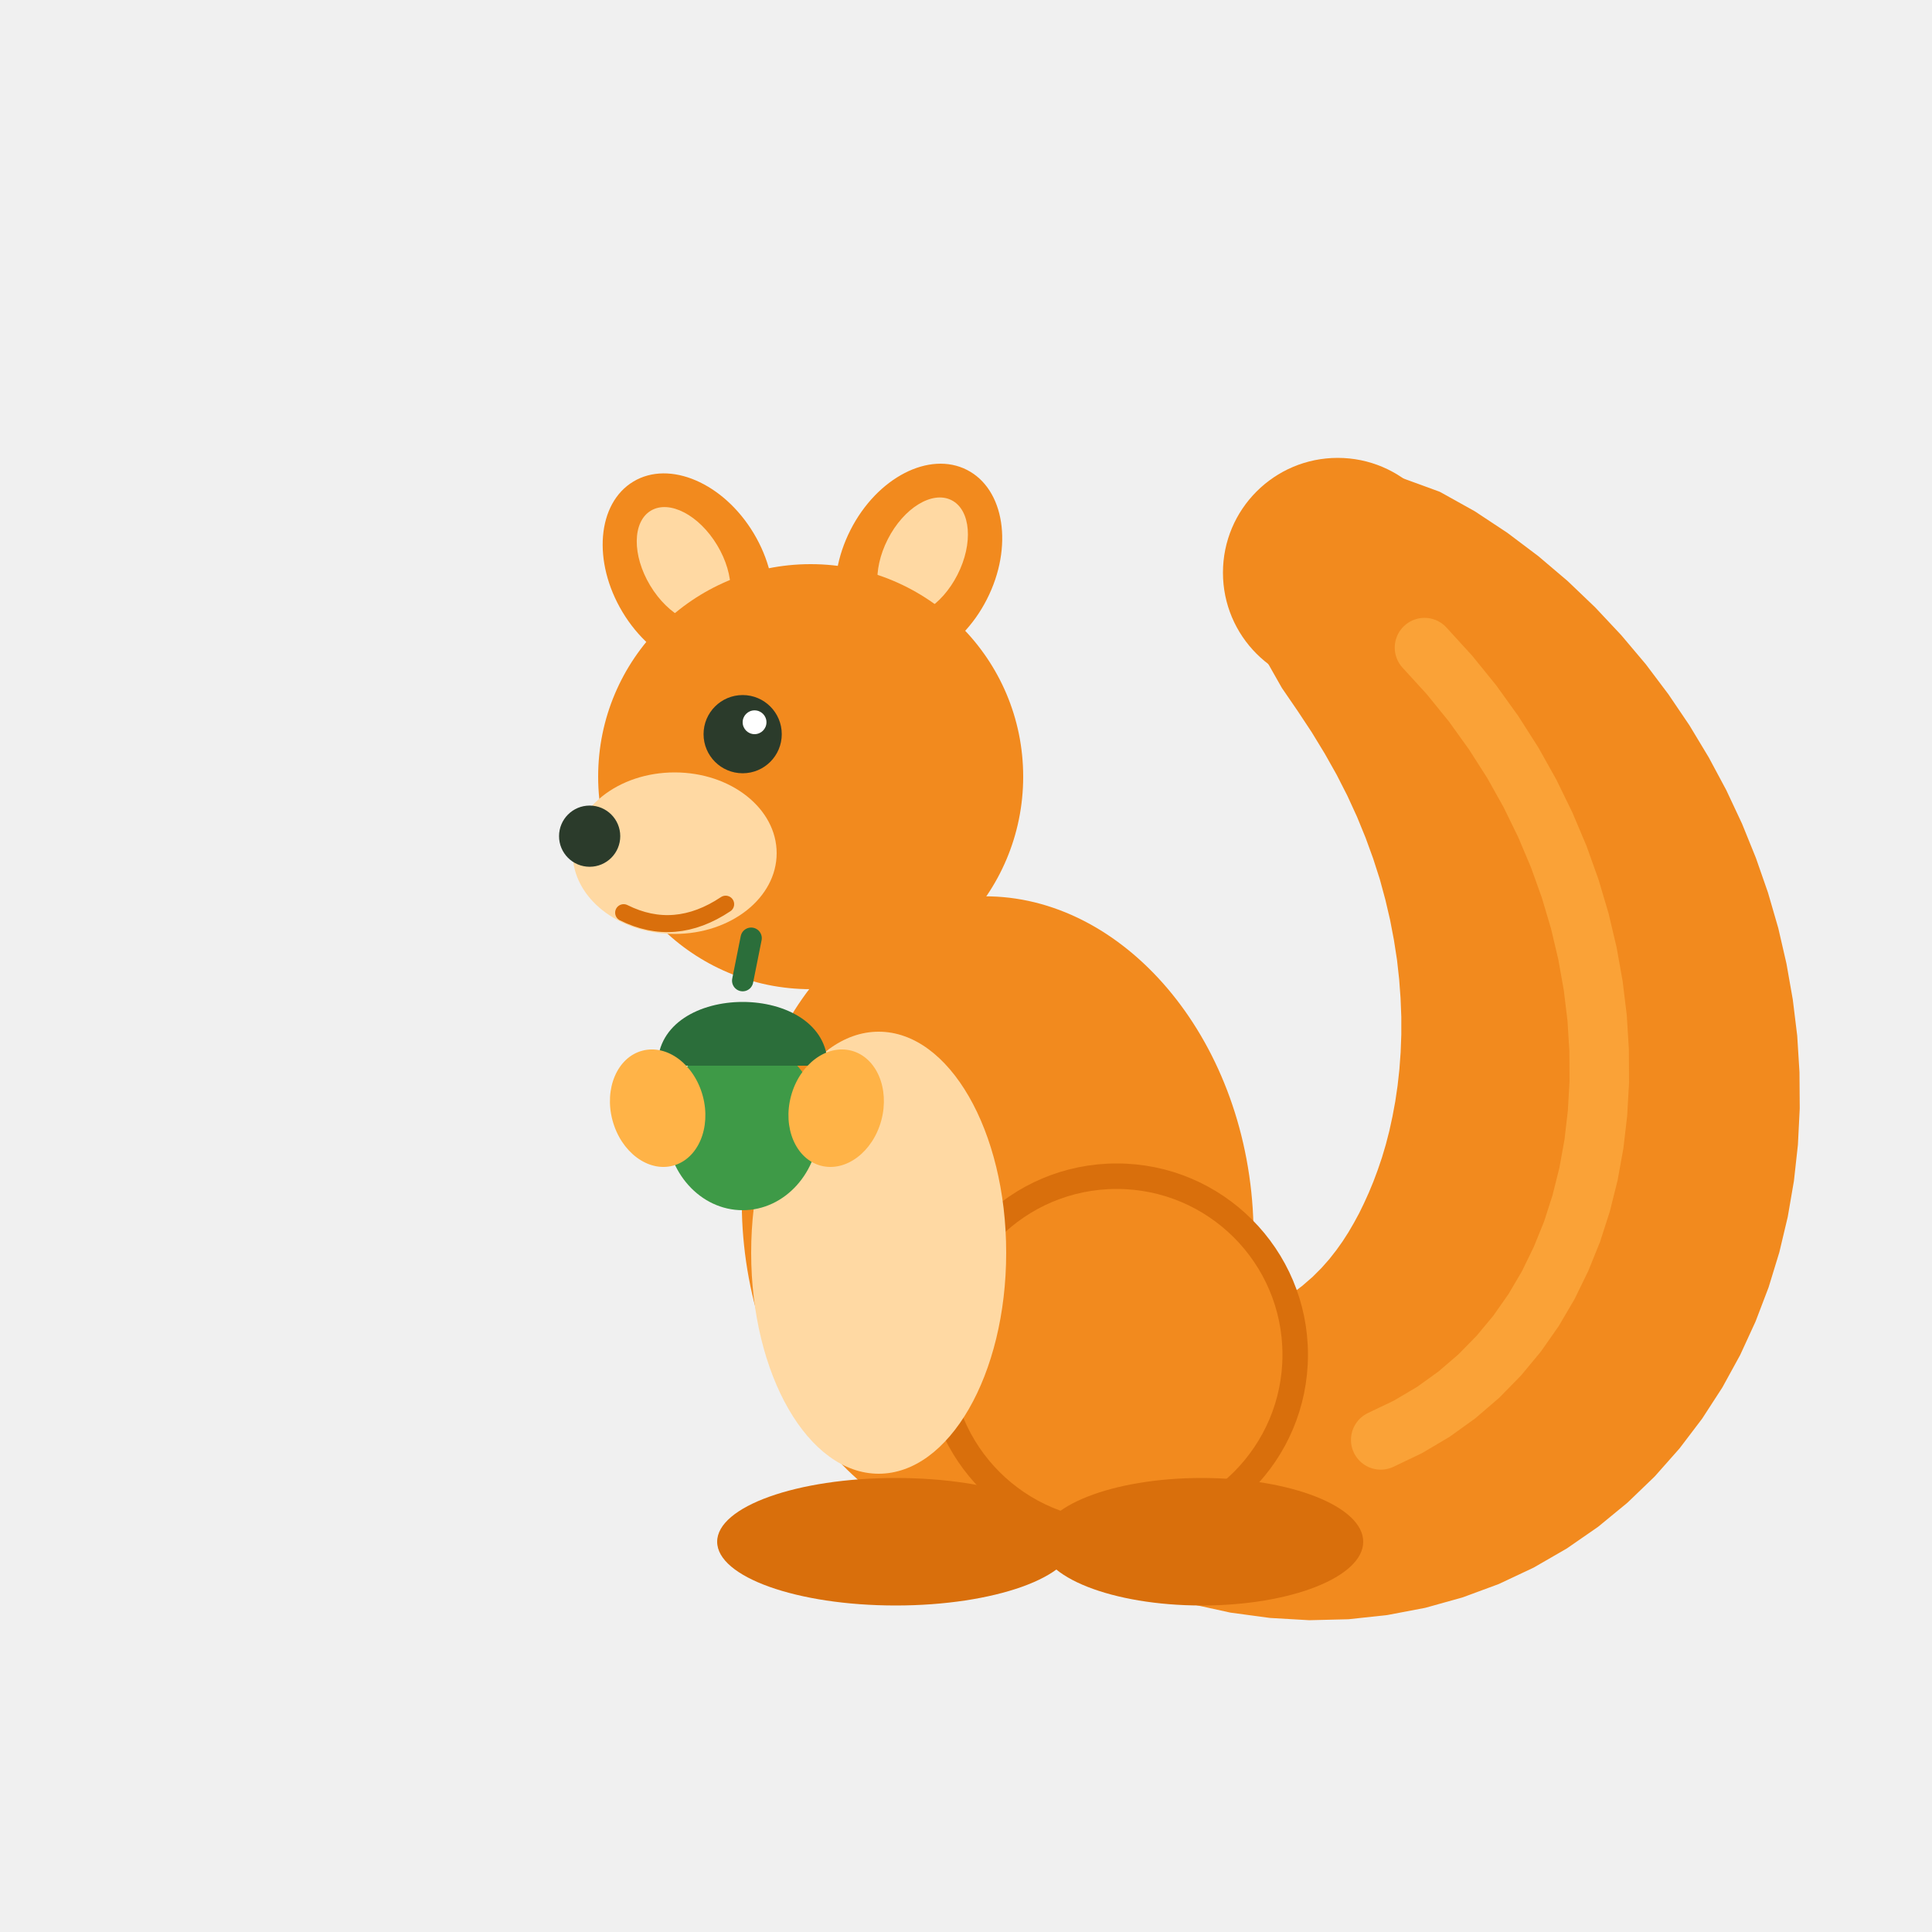
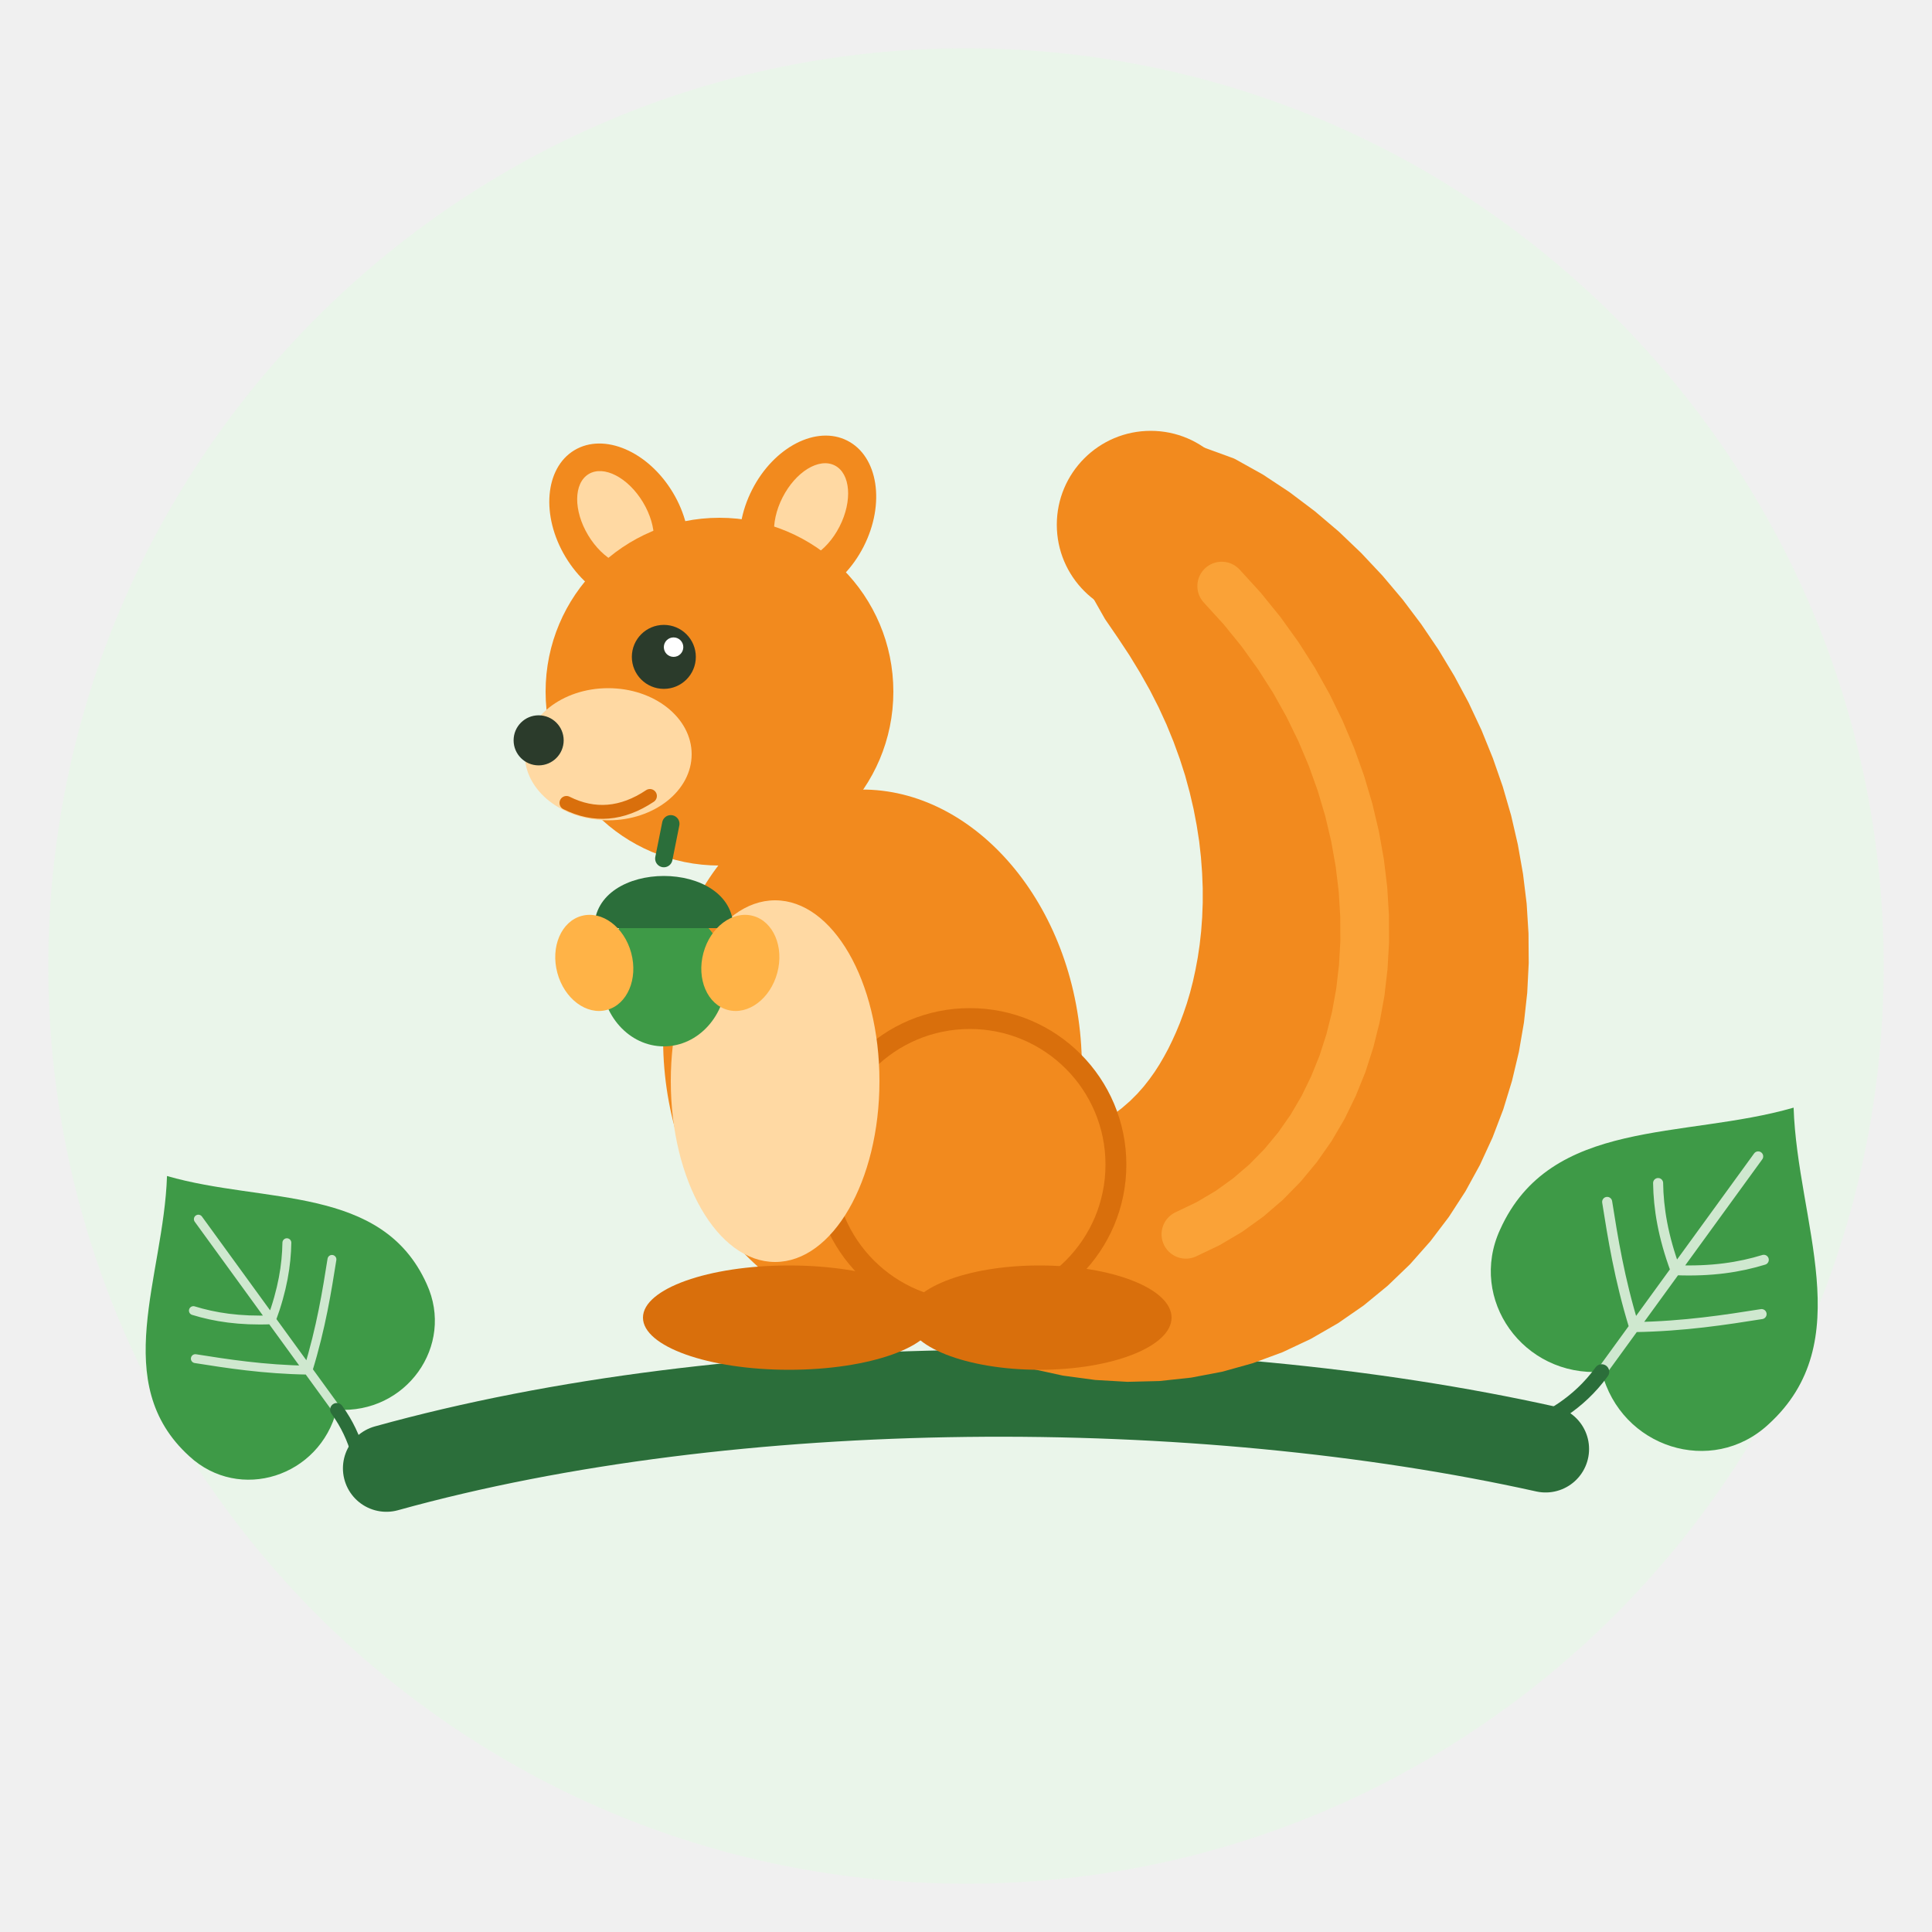
<svg xmlns="http://www.w3.org/2000/svg" viewBox="0 0 200 200">
-   <g transform="translate(10,10) scale(0.88)">
+   <circle cx="100" cy="100" r="95" fill="#EAF5EA" />
+   <path d="M40,152 C76,142 124,142 160,150" fill="none" stroke="#2B6E3A" stroke-width="9" stroke-linecap="round" />
+   <g transform="translate(160,150) rotate(36) scale(.26) translate(-100,-188)">
+     <path d="M100,20 C128,56 176,80 166,128 C160,158 124,170 100,150 C76,170 40,158 34,128 C24,80 72,56 100,20 Z" fill="#3E9A47" />
+     <path d="M100,150 L100,44 M100,128 C84,116 72,104 62,94 M100,128 C116,116 128,104 138,94 M100,100 C88,92 80,84 74,76 M100,100 C112,92 120,84 126,76" fill="none" stroke="#CFE8CF" stroke-width="4" stroke-linecap="round" />
+     <path d="M100,150 C100,166 94,178 88,188" fill="none" stroke="#2B6E3A" stroke-width="6" stroke-linecap="round" />
+   </g>
+   <g transform="translate(40,153) rotate(-36) scale(.23) translate(-100,-188)">
+     <path d="M100,20 C128,56 176,80 166,128 C160,158 124,170 100,150 C76,170 40,158 34,128 C24,80 72,56 100,20 Z" fill="#3E9A47" />
+     <path d="M100,150 L100,44 M100,128 C84,116 72,104 62,94 M100,128 C116,116 128,104 138,94 M100,100 C88,92 80,84 74,76 M100,100 C112,92 120,84 126,76" fill="none" stroke="#CFE8CF" stroke-width="4" stroke-linecap="round" />
+     <path d="M100,150 C100,166 94,178 88,188" fill="none" stroke="#2B6E3A" stroke-width="6" stroke-linecap="round" />
+   </g>
+   <g transform="translate(14,14) scale(0.72)">
    <path d="M115.92,169.78 L120.18,172.63 L124.63,174.48 L129.12,175.87 L133.64,176.86 L138.17,177.47 L142.68,177.73 L147.17,177.62 L151.61,177.14 L155.97,176.31 L160.23,175.12 L164.37,173.59 L168.34,171.72 L172.14,169.53 L175.72,167.05 L179.08,164.29 L182.2,161.29 L185.05,158.07 L187.64,154.66 L189.96,151.08 L192,147.36 L193.77,143.51 L195.27,139.58 L196.5,135.56 L197.47,131.48 L198.18,127.35 L198.64,123.18 L198.85,119 L198.82,114.81 L198.56,110.62 L198.05,106.45 L197.32,102.3 L196.37,98.18 L195.19,94.11 L193.79,90.09 L192.19,86.14 L190.37,82.26 L188.34,78.47 L186.11,74.77 L183.68,71.18 L181.06,67.7 L178.24,64.36 L175.23,61.15 L172.04,58.1 L168.66,55.23 L165.09,52.54 L161.34,50.06 L157.39,47.86 L153.01,46.26 L138.99,65.74 L140.7,68.76 L142.51,71.4 L144.21,73.97 L145.77,76.53 L147.2,79.07 L148.49,81.6 L149.65,84.13 L150.68,86.65 L151.59,89.15 L152.39,91.64 L153.06,94.11 L153.63,96.55 L154.09,98.96 L154.46,101.34 L154.72,103.68 L154.89,105.97 L154.98,108.21 L154.98,110.39 L154.9,112.51 L154.75,114.56 L154.53,116.55 L154.25,118.45 L153.91,120.28 L153.53,122.02 L153.1,123.69 L152.63,125.27 L152.12,126.77 L151.59,128.19 L151.03,129.54 L150.45,130.82 L149.85,132.05 L149.21,133.23 L148.54,134.38 L147.82,135.5 L147.03,136.61 L146.16,137.72 L145.18,138.83 L144.06,139.95 L142.78,141.06 L141.32,142.17 L139.64,143.26 L137.72,144.33 L135.55,145.35 L133.1,146.31 L130.36,147.2 L127.31,148.04 L123.93,148.87 L120.08,150.22 Z" fill="#F28A1E" stroke="#F28A1E" stroke-width="3" stroke-linejoin="round" />
    <circle cx="146" cy="56" r="13.5" fill="#F28A1E" />
    <path d="M151.06,158.02 L151.06,158.02 L154.26,156.49 L157.25,154.72 L160.03,152.72 L162.6,150.51 L164.96,148.1 L167.11,145.51 L169.05,142.74 L170.77,139.81 L172.27,136.73 L173.57,133.52 L174.64,130.19 L175.5,126.75 L176.14,123.22 L176.56,119.61 L176.77,115.93 L176.75,112.19 L176.52,108.42 L176.06,104.62 L175.38,100.8 L174.48,96.99 L173.35,93.18 L172,89.41 L170.42,85.67 L168.62,81.98 L166.6,78.37 L164.34,74.83 L161.86,71.38 L159.15,68.04 L156.21,64.82" fill="none" stroke="#FFB347" stroke-width="7" stroke-linecap="round" opacity=".6" />
    <ellipse cx="106" cy="132" rx="30" ry="38" fill="#F28A1E" transform="rotate(-6 106 132)" />
    <circle cx="120" cy="148" r="21" fill="#F28A1E" stroke="#D96F0C" stroke-width="3" opacity="1" />
    <ellipse cx="92" cy="136" rx="15" ry="26" fill="#FFD9A3" />
    <ellipse cx="69.58" cy="56" rx="9" ry="12.5" fill="#F28A1E" transform="rotate(-31 69.58 56)" />
    <ellipse cx="69.06" cy="55.14" rx="4.6" ry="7.5" fill="#FFD9A3" transform="rotate(-31 69.06 55.14)" />
    <ellipse cx="96.71" cy="55.05" rx="9" ry="12.5" fill="#F28A1E" transform="rotate(27 96.71 55.05)" />
    <ellipse cx="97.17" cy="54.16" rx="4.6" ry="7.5" fill="#FFD9A3" transform="rotate(27 97.17 54.16)" />
    <circle cx="84" cy="80" r="25" fill="#F28A1E" />
    <ellipse cx="68" cy="89" rx="12" ry="9.5" fill="#FFD9A3" />
    <circle cx="76" cy="75" r="4.6" fill="#2B3B2B" />
    <circle cx="77.4" cy="73.6" r="1.4" fill="#fff" />
    <circle cx="58" cy="87" r="3.6" fill="#2B3B2B" />
    <path d="M62,96 Q68,99 74,95" fill="none" stroke="#D96F0C" stroke-width="2" stroke-linecap="round" />
    <ellipse cx="76" cy="121" rx="9" ry="10" fill="#3E9A47" />
    <path d="M66,114 C66,104 86,104 86,114 Z" fill="#2B6E3A" />
    <path d="M76,104 L77,99" stroke="#2B6E3A" stroke-width="2.5" stroke-linecap="round" />
    <ellipse cx="66" cy="119" rx="5.5" ry="7" fill="#FFB347" transform="rotate(-15 66 119)" />
    <ellipse cx="87" cy="119" rx="5.5" ry="7" fill="#FFB347" transform="rotate(15 87 119)" />
    <ellipse cx="94" cy="170" rx="21" ry="7.5" fill="#D96F0C" />
    <ellipse cx="130" cy="170" rx="19" ry="7.5" fill="#D96F0C" />
  </g>
</svg>
